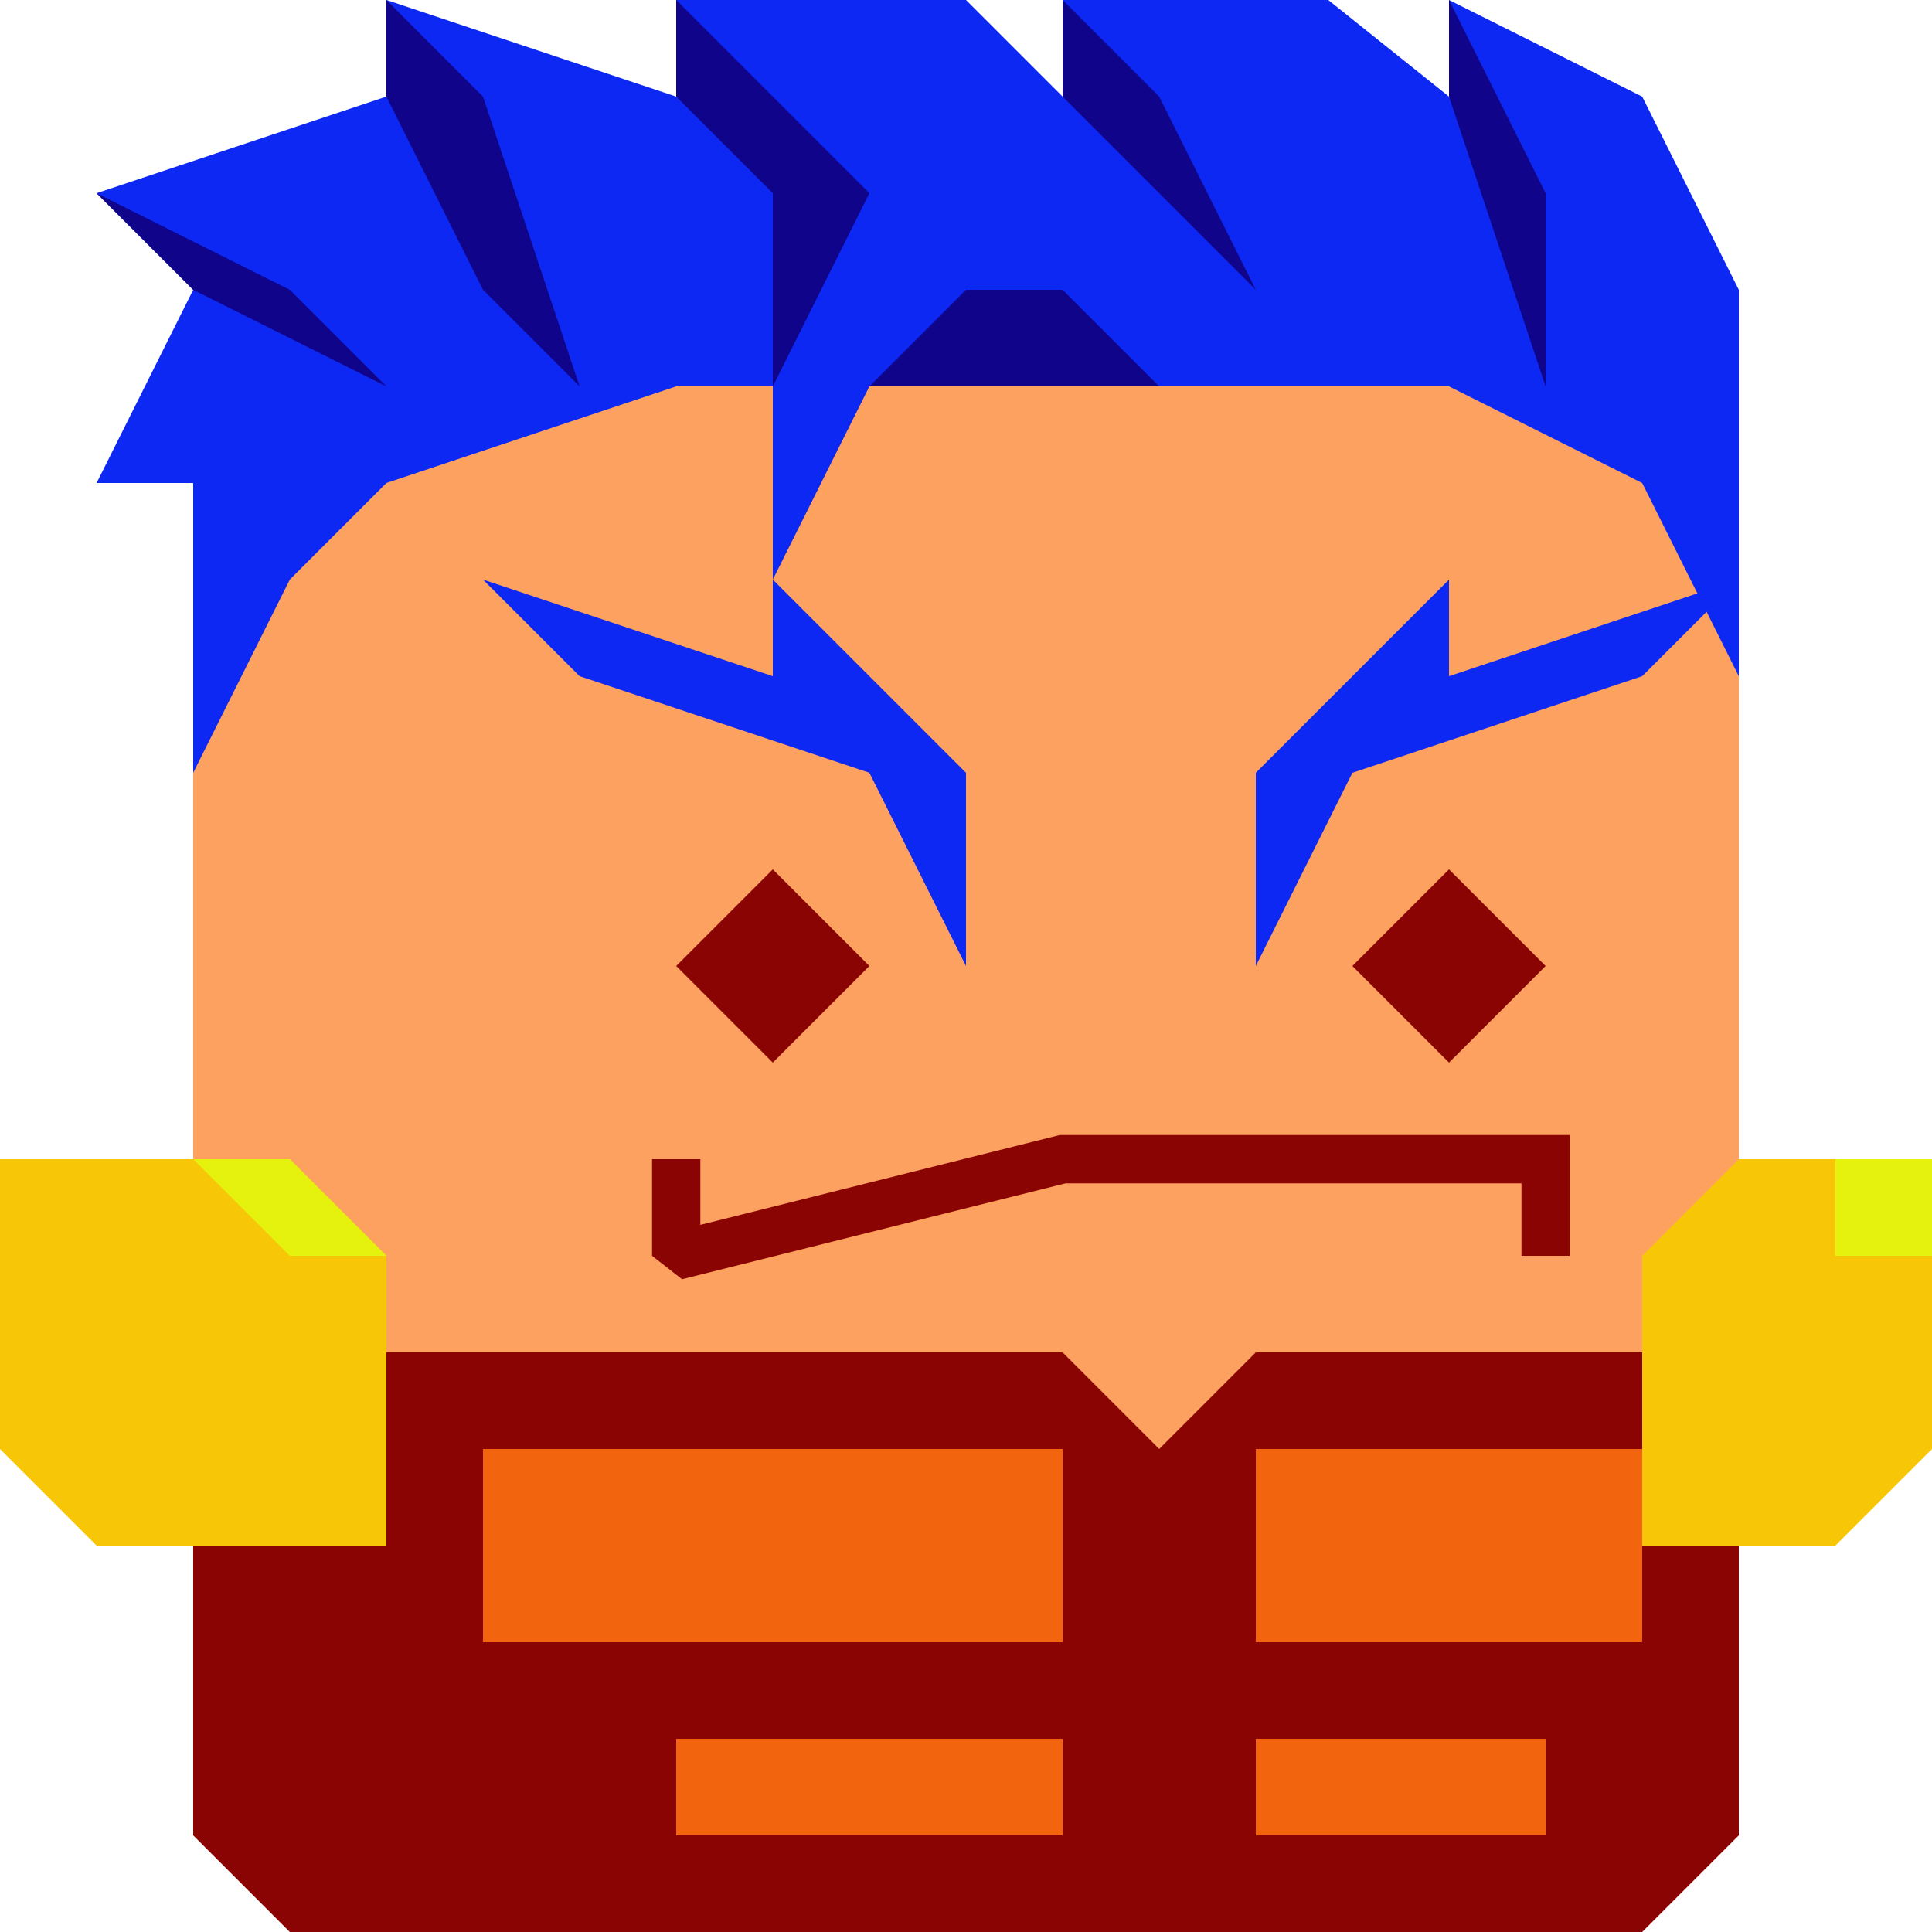
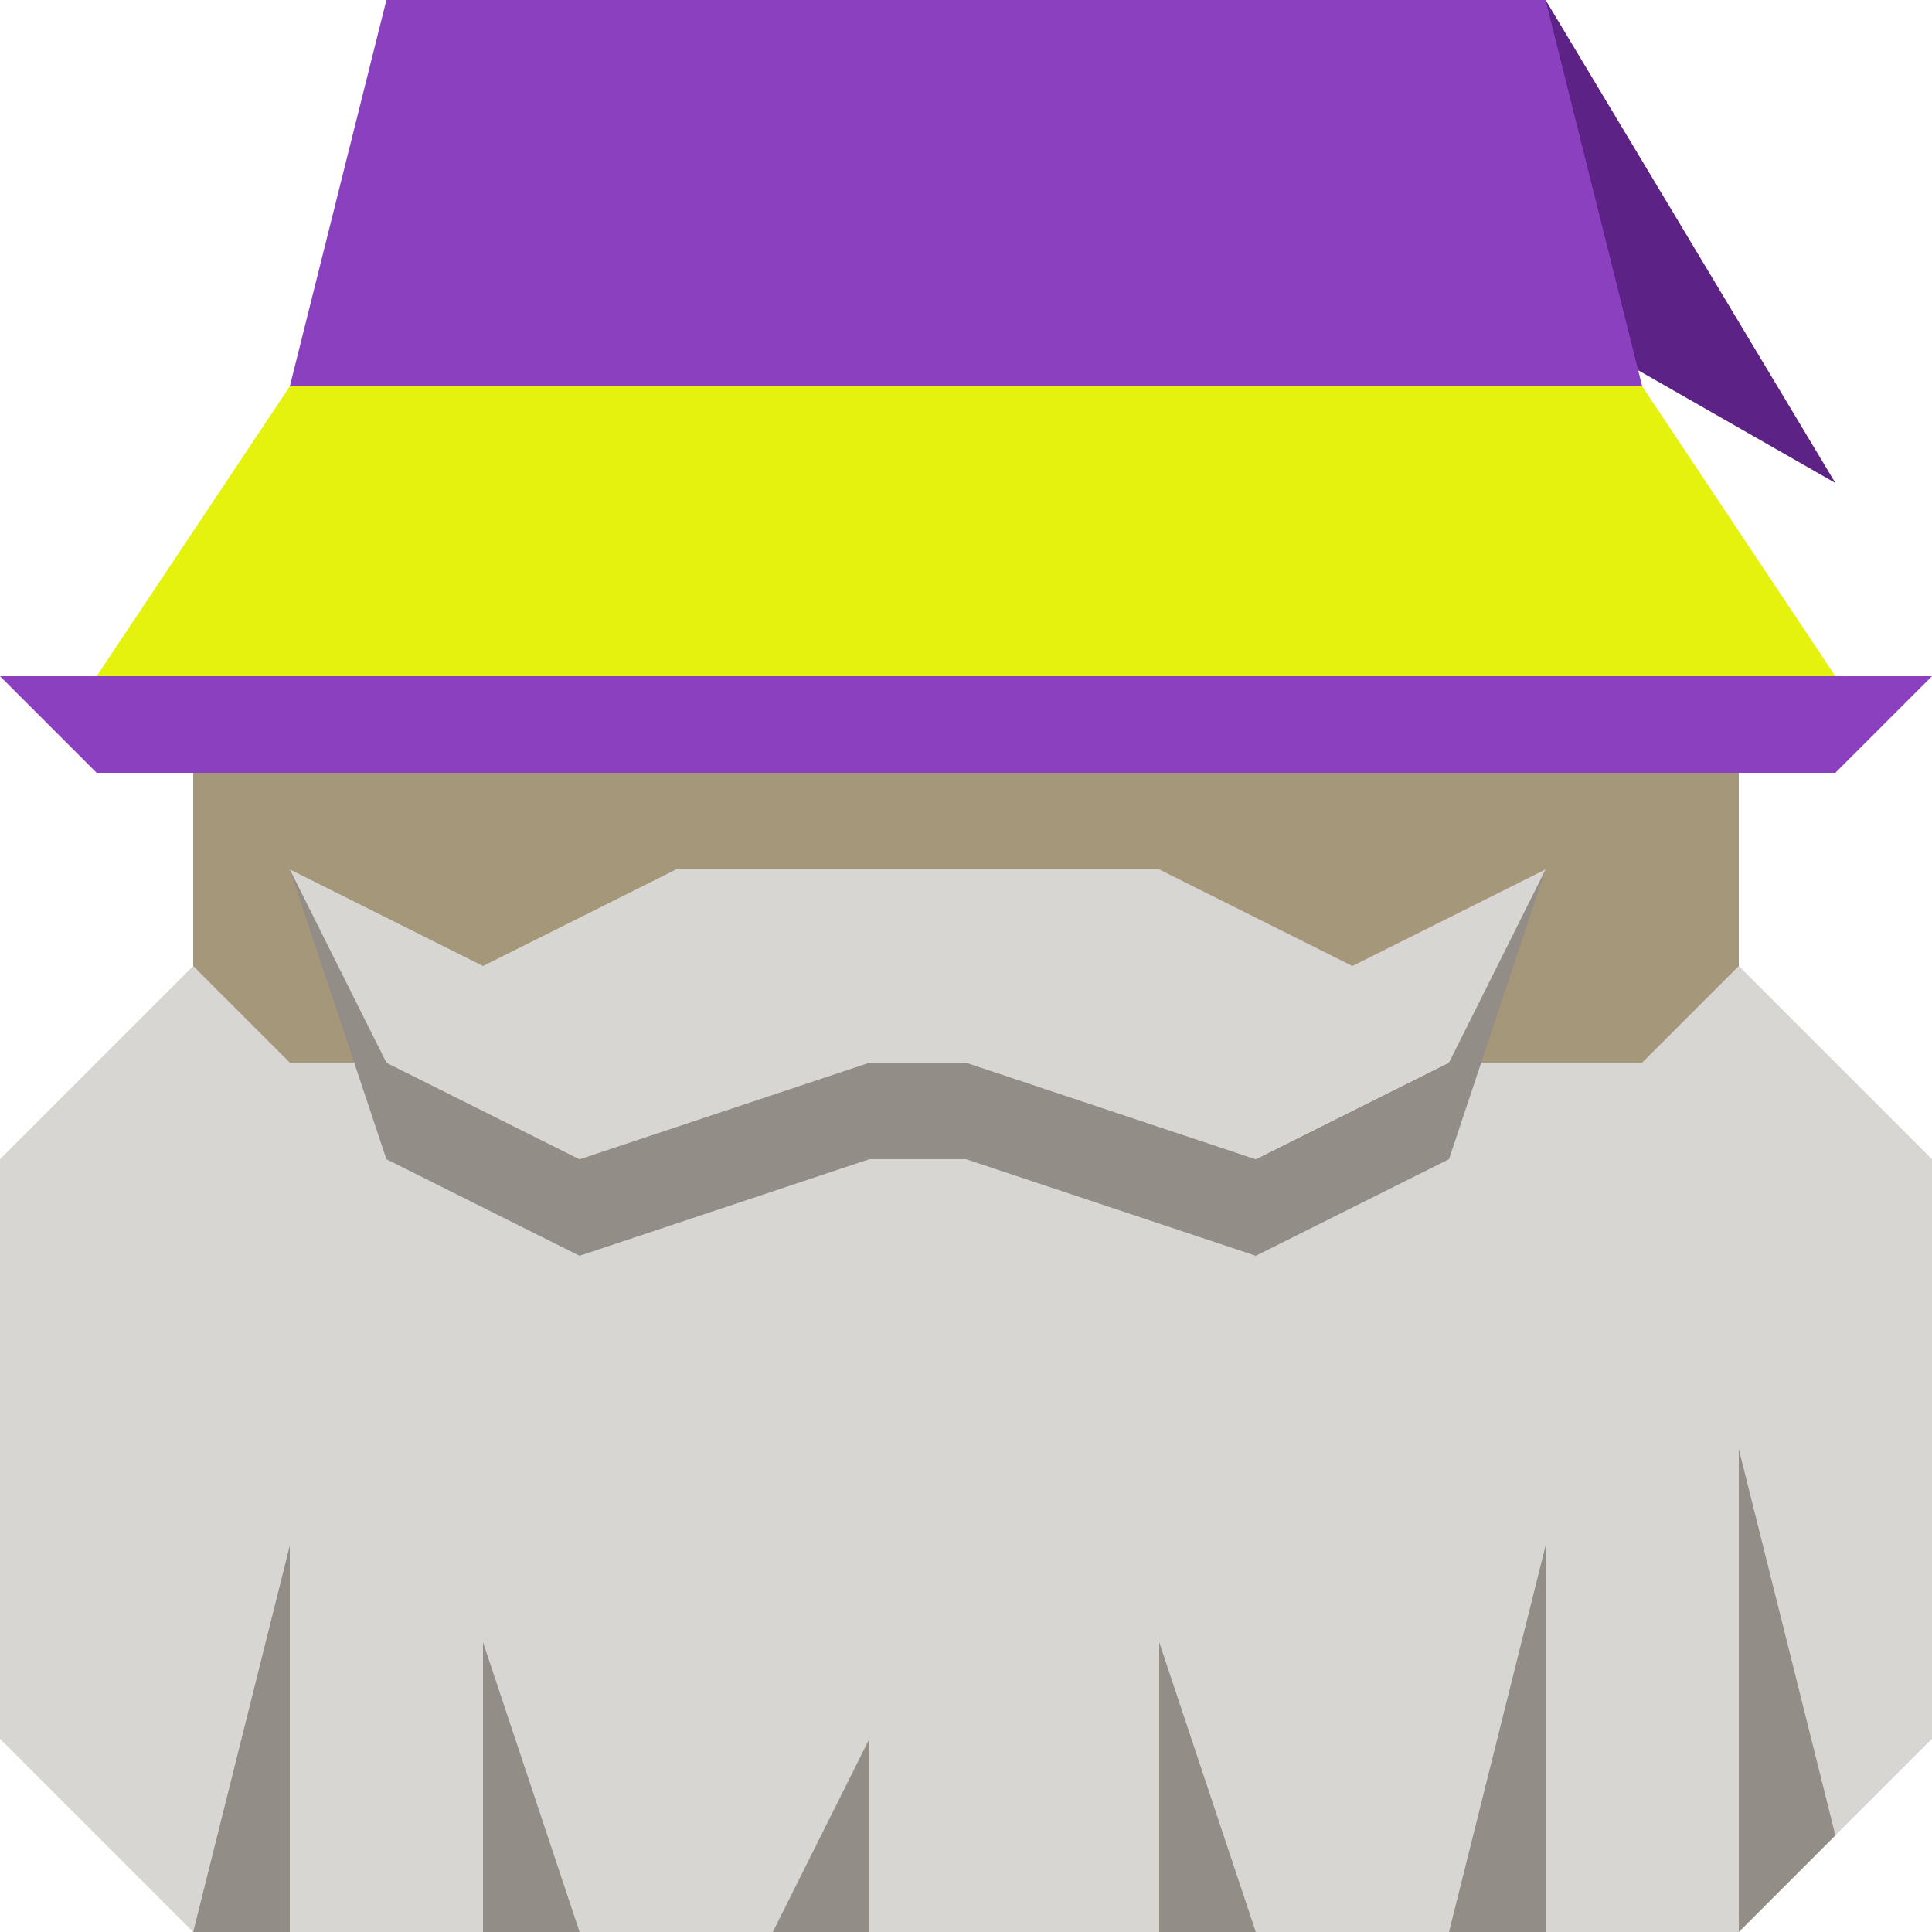
- <svg xmlns="http://www.w3.org/2000/svg" viewBox="0 0 160 160" fill-rule="evenodd" clip-rule="evenodd" stroke-miterlimit="1.5">
-   <path fill="none" d="M0 0h160v160H0z" />
-   <g>
-     <path fill="#fca160" d="M16 24h128v120H16z" />
-     <path d="M16 112h72l8 8 8-8h40v40l-8 8H24l-8-8v-40z" fill="#8a0404" />
-     <path fill="#f2640d" d="M40 120h48v16H40zM104 120h32v16h-32z" />
-     <path d="M56 96v8l32-8h40v8" fill="none" stroke="#8a0404" stroke-width="4" />
-     <path d="M112 64l-8 16V64l16-16v8l24-8-8 8-24 8z" fill="#0d28f2" />
-     <path d="M144 56V24l-8-16-16-8v8l-10-8H88v8l-8-8H56v8L32 0v8L8 16l8 8-8 16h8v24l8-16 8-8 24-8h8v16l8-16h48l16 8 8 16z" fill="#0d28f2" />
-     <path d="M96 32H72l8-8h8l8 8zM40 8l-8-8v8l8 16 8 8M24 24L8 16l8 8 16 8M128 16l-8-16v8l8 24M72 16L56 0v8l8 8v16M96 8l-8-8v8l16 16" fill="#10048a" />
-     <path d="M80 80V64L64 48v8l-24-8 8 8 24 8 8 16z" fill="#0d28f2" />
-     <path d="M56 80l8-8 8 8-8 8-8-8zM112 80l8-8 8 8-8 8-8-8z" fill="#8a0404" />
-     <path d="M0 96h24l8 8v24H8l-8-8V96z" fill="#f7c707" />
-     <path d="M16 96l8 8h8l-8-8h-8z" fill="#e5f20d" />
-     <path d="M136 128v-24l8-8h16v24l-8 8h-16z" fill="#f7c707" />
-     <path fill="#f2640d" d="M56 144h32v8H56zM104 144h24v8h-24z" />
-     <path fill="#e5f20d" d="M152 96h8v8h-8z" />
-   </g>
+ <svg xmlns="http://www.w3.org/2000/svg" viewBox="0 0 160 160" version="1.1">
+   <rect id="Artboard1" x="0" y="0" width="160" height="160" style="fill:none;" />
+   <path d="M16,96L24,104L136,104L144,96L144,56L136,48L24,48L16,56L16,96Z" style="fill:rgb(165,151,122);" />
+   <path d="M16,160L0,144L0,96L16,80L24,88L136,88L144,80L160,96L160,144L144,160L16,160Z" style="fill:rgb(216,214,211);" />
+   <path d="M24,72L32,96L48,104L72,96L80,96L104,104L120,96L128,72L120,88L104,96L80,88L72,88L48,96L32,88L24,72Z" style="fill:rgb(146,141,135);" />
+   <path d="M40,80L24,72L32,88L48,96L72,88L80,88L104,96L120,88L128,72L112,80L96,72L56,72L40,80Z" style="fill:rgb(216,214,211);" />
+   <path d="M152,40L128,0L96,8L152,40Z" style="fill:rgb(92,34,134);" />
+   <path d="M0,56L8,64L152,64L160,56L144,56L136,32L128,0L32,0L24,32L16,56" style="fill:rgb(139,64,191);" />
+   <path d="M8,56L152,56L136,32L24,32L8,56Z" style="fill:rgb(229,242,13);" />
+   <path d="M16,160L24,128L24,160L16,160Z" style="fill:rgb(146,141,135);" />
+   <path d="M72,144L64,160L72,160L72,144Z" style="fill:rgb(146,141,135);" />
+   <path d="M96,136L96,160L104,160L96,136Z" style="fill:rgb(146,141,135);" />
+   <path d="M128,128L120,160L128,160L128,128Z" style="fill:rgb(146,141,135);" />
+   <path d="M144,120L144,160L152,152L144,120Z" style="fill:rgb(146,141,135);" />
+   <path d="M40,136L40,160L48,160L40,136Z" style="fill:rgb(146,141,135);" />
</svg>
